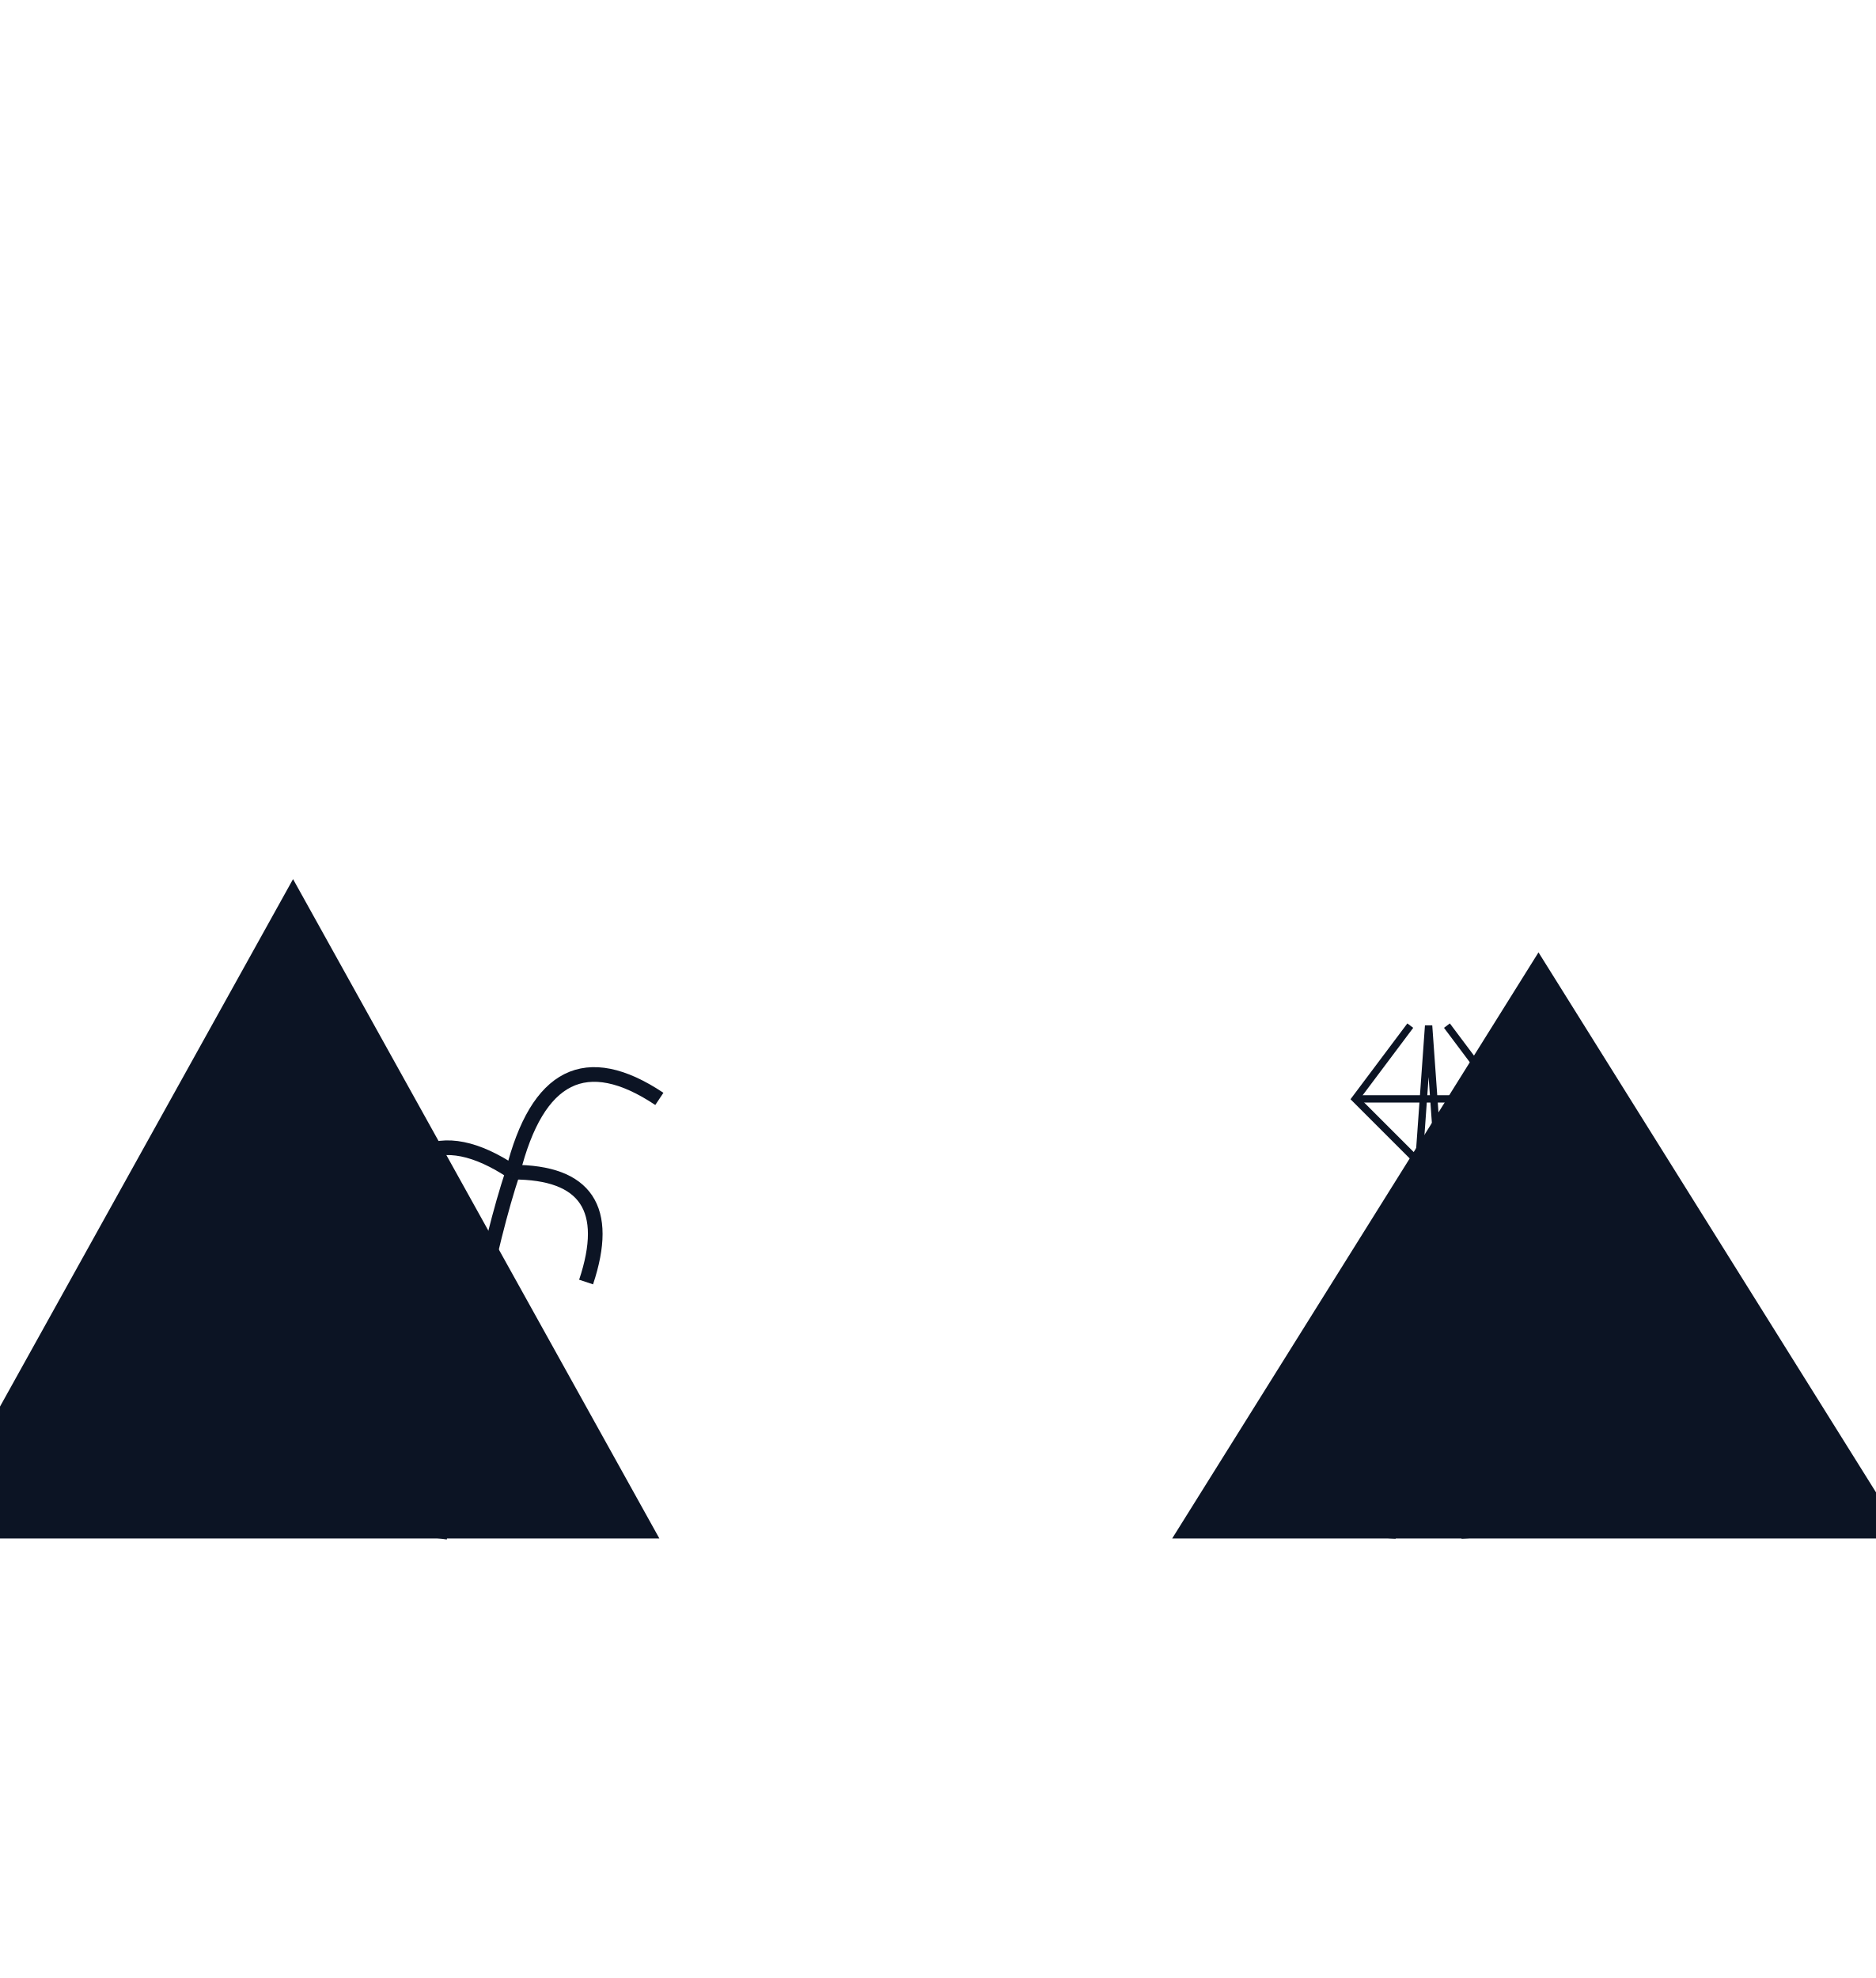
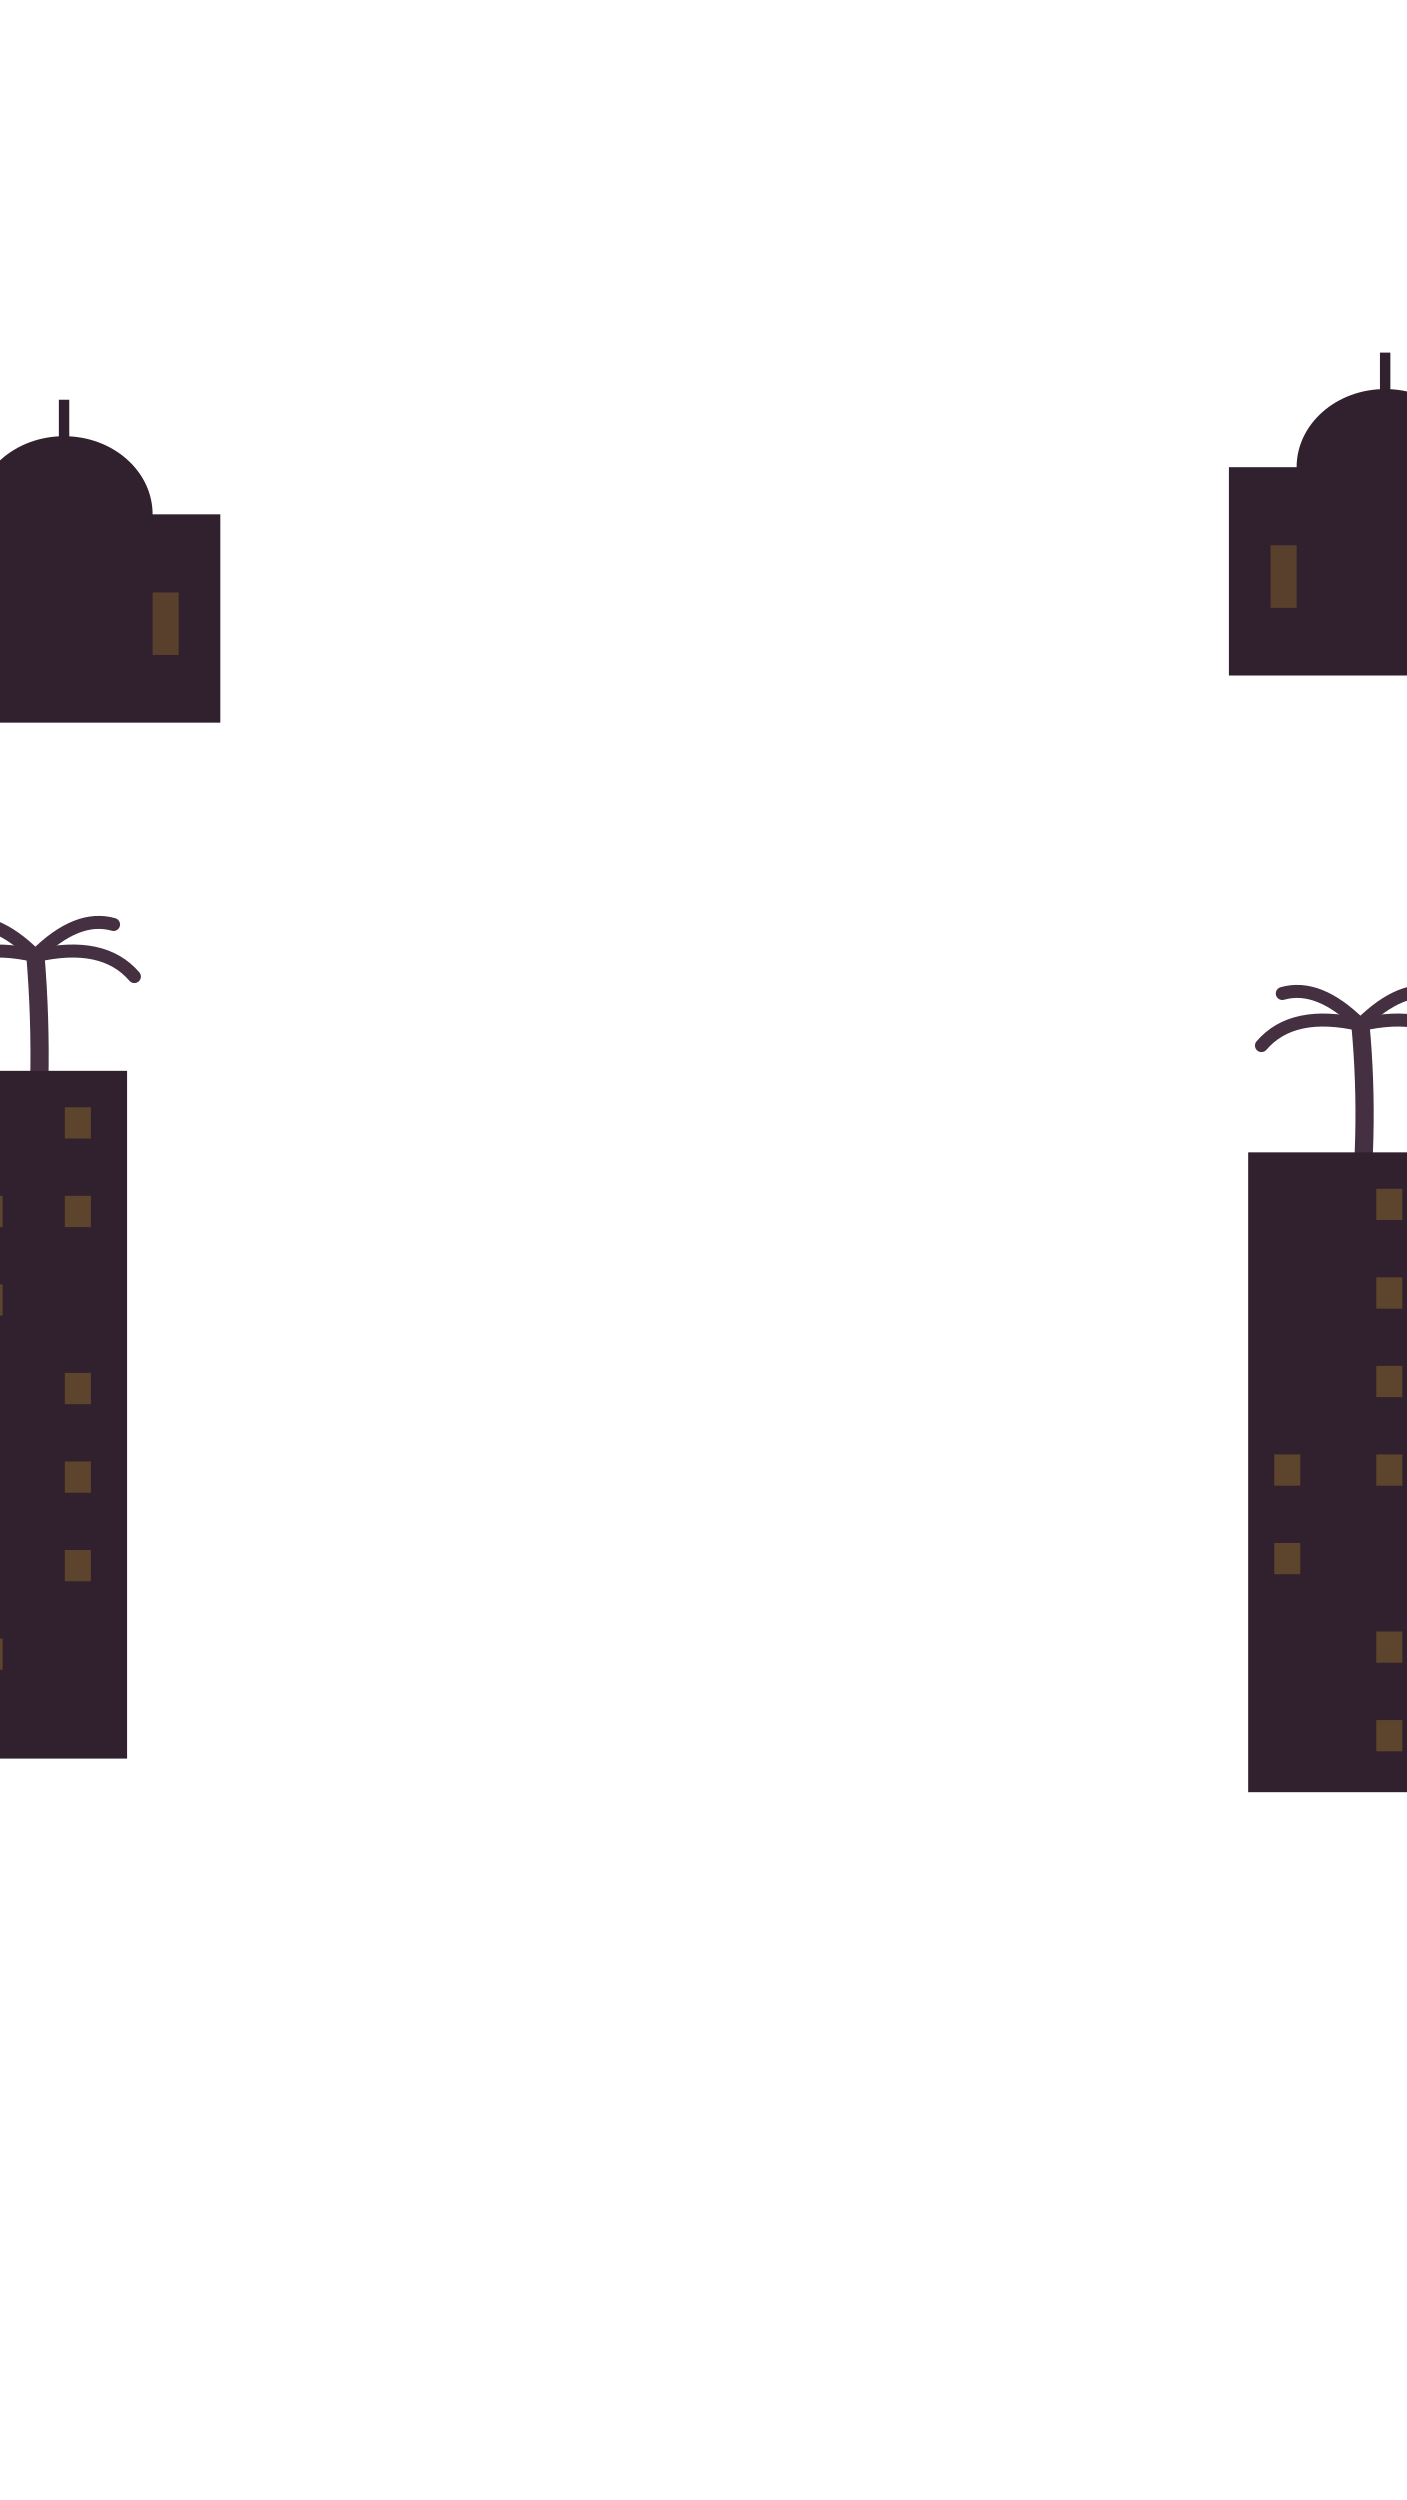
- <svg xmlns="http://www.w3.org/2000/svg" width="512" height="540" viewBox="0 0 512 540">
-   <g fill="#0c1424">
-     <polygon points="-20,420 80,240 180,420" />
-     <polygon points="320,420 420,260 520,420" />
+ <svg xmlns="http://www.w3.org/2000/svg" width="540" height="960" viewBox="0 0 540 960">
+   <g fill="#31212e">
+     <rect x="-35.4" y="197.5" width="120" height="80" />
+     <ellipse cx="24.6" cy="197.5" rx="34" ry="30" />
+     <rect x="22.6" y="153.5" width="4" height="16" />
  </g>
-   <g stroke="#0c1424" stroke-width="2" fill="none">
-     <path d="M380 420 L 390 280 L 400 420" />
-     <path d="M370 300 L 410 300" />
-     <path d="M385 280 L 370 300 L 390 320" />
-     <path d="M395 280 L 410 300 L 390 320" />
+   <g fill="#fbbf24" opacity="0.2">
+     <rect x="-19.4" y="227.5" width="10" height="24" />
+     <rect x="58.6" y="227.5" width="10" height="24" />
  </g>
-   <g stroke="#0c1424" stroke-width="4" fill="none">
-     <path d="M120 420 Q 130 350 140 320" />
-     <path d="M140 320 Q 110 300 100 340" />
-     <path d="M140 320 Q 150 280 180 300" />
-     <path d="M140 320 Q 170 320 160 350" />
+   <path d="M11.6 462.7 q6 -47.8 2 -95.7" stroke="#443040" stroke-width="7" fill="none" />
+   <g stroke="#443040" stroke-width="5" fill="none" stroke-linecap="round">
+     <path d="M13.6 367 q-26 -6 -38 8" />
+     <path d="M13.6 367 q26 -6 38 8" />
+     <path d="M13.6 367 q-16 -16 -30 -12" />
+     <path d="M13.6 367 q16 -16 30 -12" />
+   </g>
+   <rect x="-19" y="411.2" width="67.8" height="264.1" fill="#31212e" />
+   <g fill="#fbbf24" opacity="0.22">
+     <rect x="24.9" y="425.2" width="10" height="12" />
+     <rect x="-9" y="459.2" width="10" height="12" />
+     <rect x="24.9" y="459.2" width="10" height="12" />
+     <rect x="-9" y="493.2" width="10" height="12" />
+     <rect x="24.9" y="527.2" width="10" height="12" />
+     <rect x="24.9" y="561.2" width="10" height="12" />
+     <rect x="24.9" y="595.2" width="10" height="12" />
+     <rect x="-9" y="629.2" width="10" height="12" />
+   </g>
+   <g fill="#31212e">
+     <rect x="471.9" y="179.4" width="120" height="80" />
+     <ellipse cx="531.9" cy="179.4" rx="34" ry="30" />
+     <rect x="529.9" y="135.4" width="4" height="16" />
+   </g>
+   <g fill="#fbbf24" opacity="0.2">
+     <rect x="487.9" y="209.4" width="10" height="24" />
+     <rect x="565.9" y="209.4" width="10" height="24" />
+   </g>
+   <path d="M520.4 479 q6 -42.7 2 -85.5" stroke="#443040" stroke-width="7" fill="none" />
+   <g stroke="#443040" stroke-width="5" fill="none" stroke-linecap="round">
+     <path d="M522.4 393.5 q-26 -6 -38 8" />
+     <path d="M522.4 393.5 q26 -6 38 8" />
+     <path d="M522.4 393.5 q-16 -16 -30 -12" />
+     <path d="M522.4 393.5 q16 -16 30 -12" />
+   </g>
+   <rect x="479.3" y="442.5" width="78.4" height="245.7" fill="#31212e" />
+   <g fill="#fbbf24" opacity="0.22">
+     <rect x="528.5" y="456.5" width="10" height="12" />
+     <rect x="528.5" y="490.5" width="10" height="12" />
+     <rect x="528.5" y="524.5" width="10" height="12" />
+     <rect x="489.3" y="558.5" width="10" height="12" />
+     <rect x="528.5" y="558.5" width="10" height="12" />
+     <rect x="489.3" y="592.5" width="10" height="12" />
+     <rect x="528.5" y="626.5" width="10" height="12" />
+     <rect x="528.5" y="660.5" width="10" height="12" />
  </g>
</svg>
